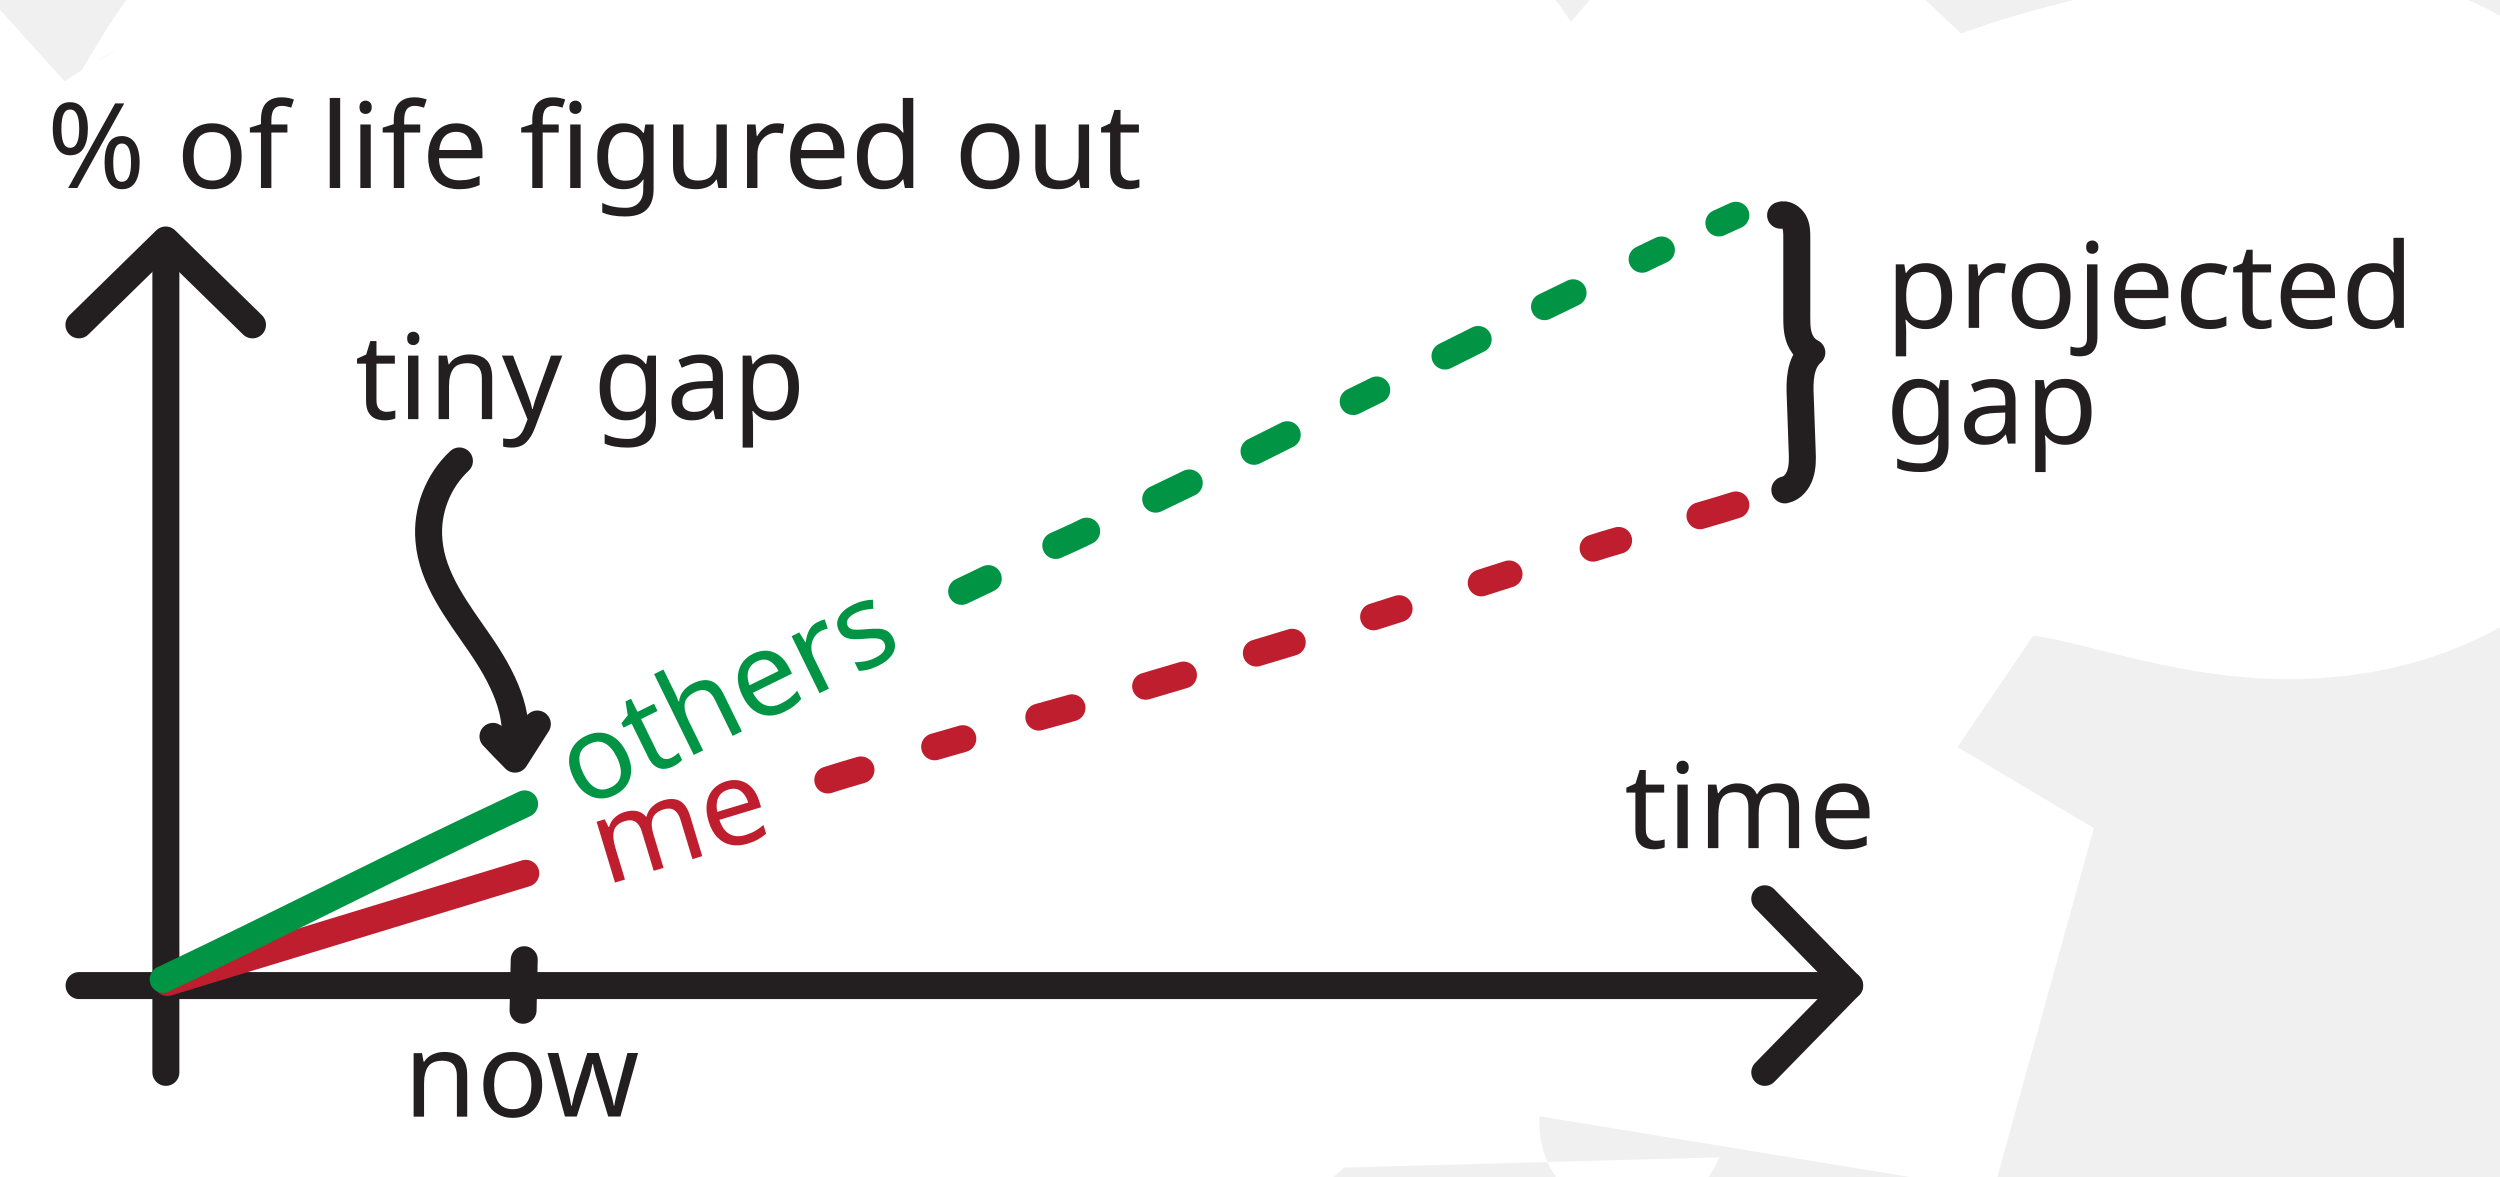
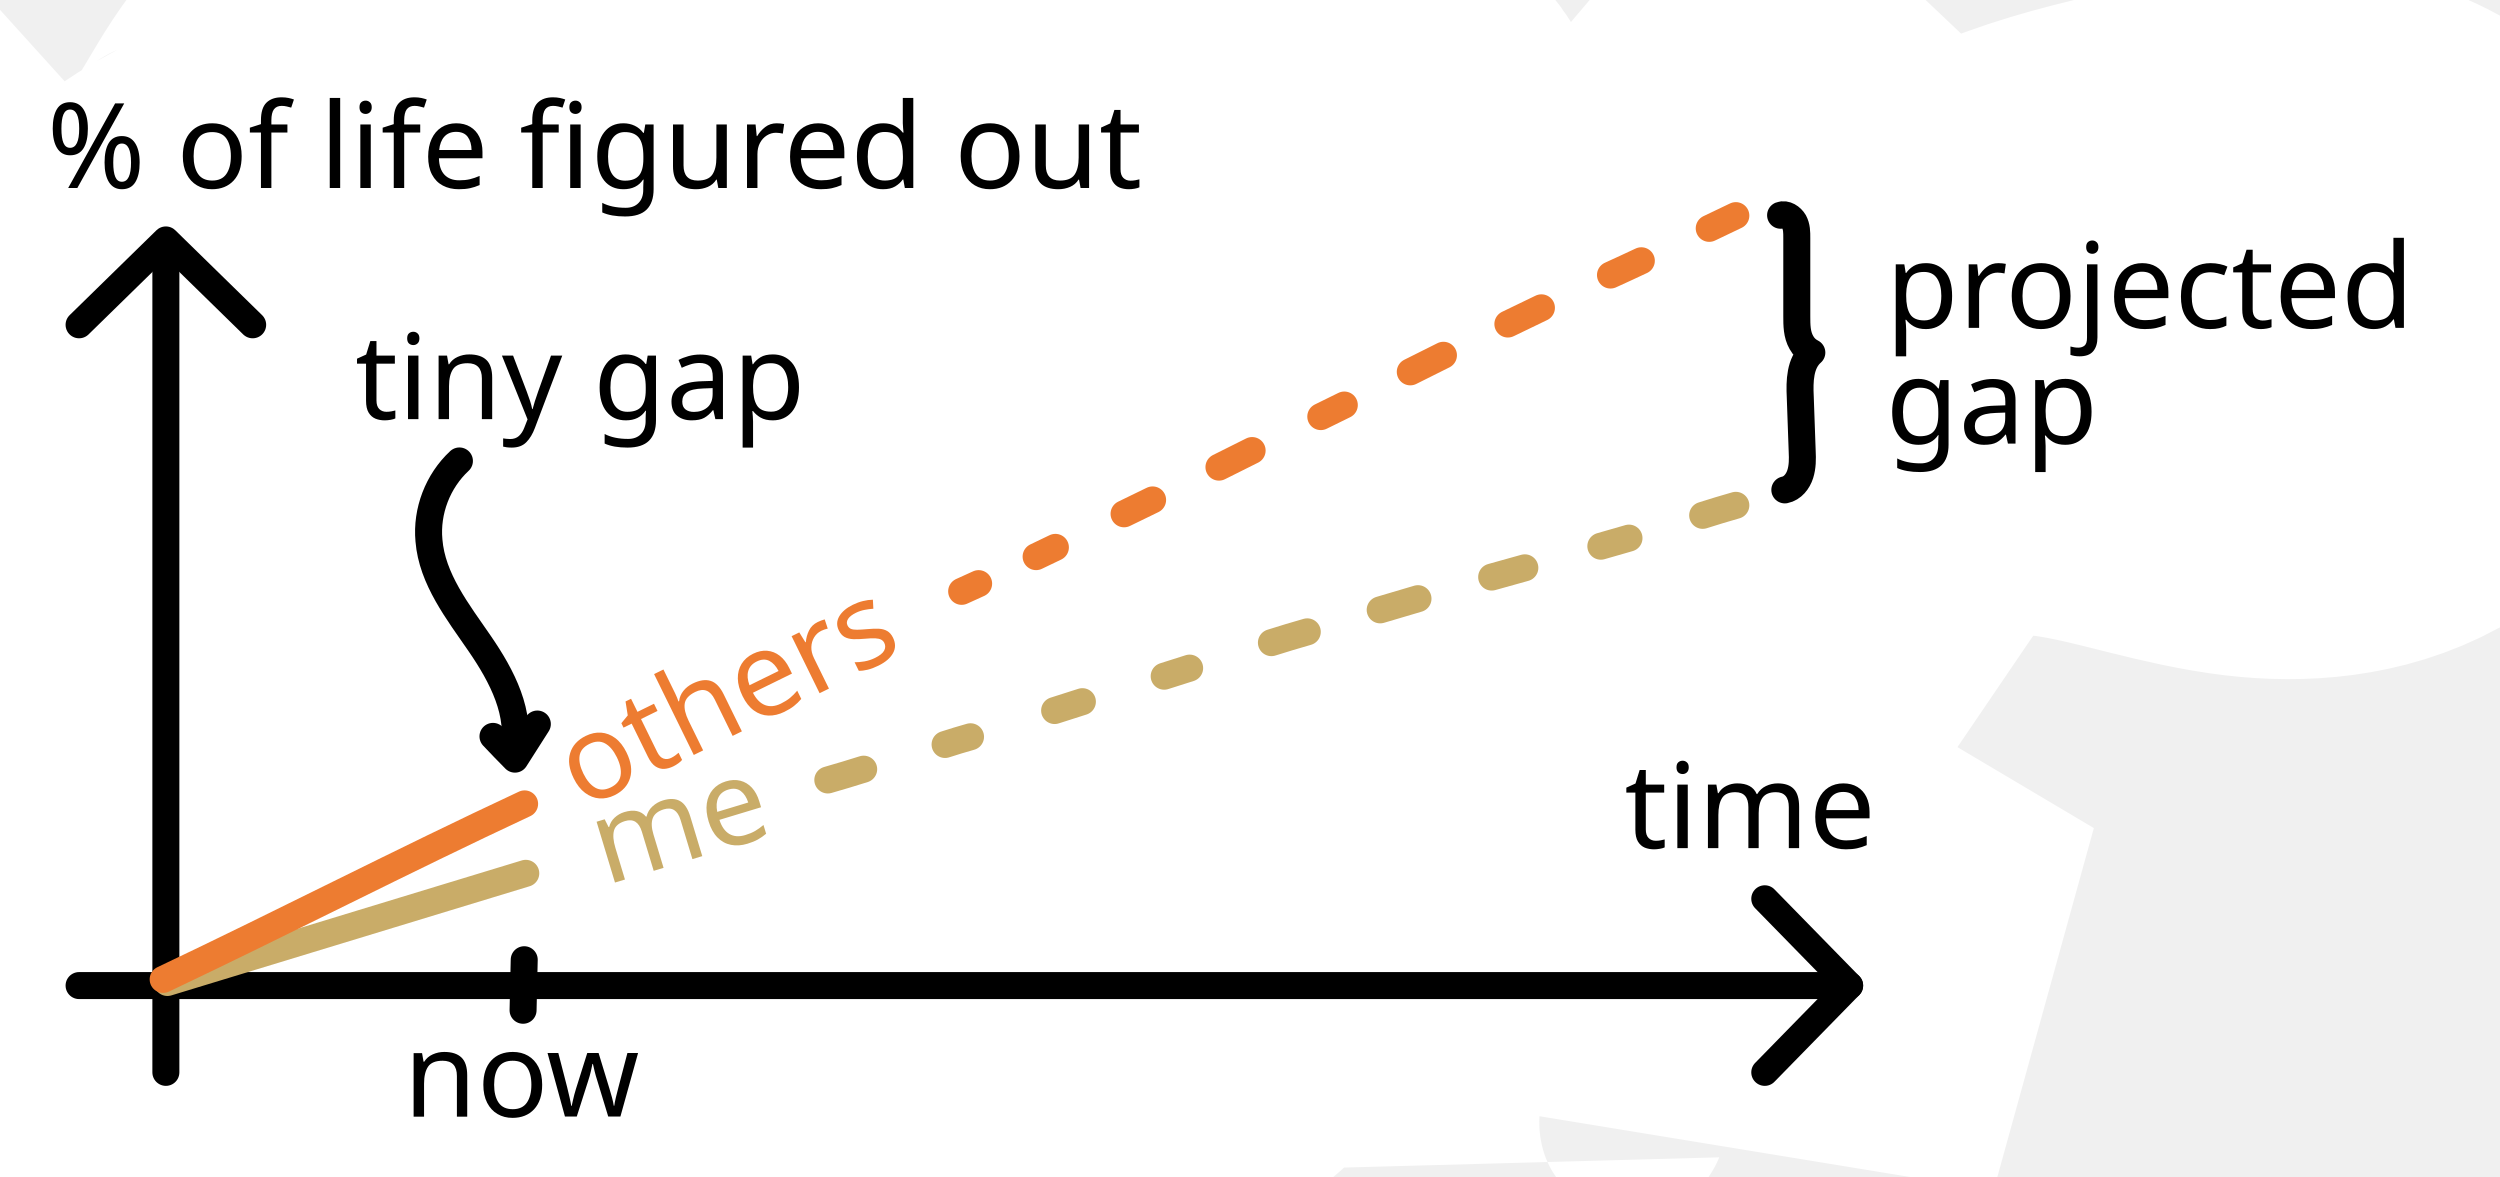
- <svg xmlns="http://www.w3.org/2000/svg" xmlns:xlink="http://www.w3.org/1999/xlink" version="1.1" id="Layer_1" x="0px" y="0px" width="648.1px" height="304.9px" viewBox="0 0 648.1 304.9" enable-background="new 0 0 648.1 304.9" xml:space="preserve">
-   <symbol id="Arrow_up" viewBox="-26 -25.5 52 29">
-     <polyline fill="none" stroke="#231F20" stroke-width="7" stroke-linecap="round" stroke-linejoin="round" stroke-miterlimit="10" points="   -22.5,-22 0,0 22.5,-22  " />
-   </symbol>
+ <svg xmlns="http://www.w3.org/2000/svg" version="1.1" id="Layer_1" x="0px" y="0px" width="648.1px" height="304.9px" viewBox="0 0 648.1 304.9" enable-background="new 0 0 648.1 304.9" xml:space="preserve">
  <path fill="none" stroke="#FFFFFF" stroke-width="120" stroke-linejoin="bevel" stroke-miterlimit="10" d="M24.1,29.2  c-9.4,8.5-9.1,25.1,0,34s24.7,9.4,35.1,2c10.5-7.5,15-20.7,22.9-31s24.1-17.2,33.2-8c6.1,6.2,5.6,16.7,11.3,23.4  c6.3,7.4,18.3,7.1,26.9,2.7c8.7-4.4,15.2-12,22.7-18.3s16.9-11.5,26.5-9.8c9.6,1.8,17.2,13.6,11.7,21.7c5.5,7.7,17.4,7.7,25.8,3.4  c8.4-4.4,14.7-11.9,22.2-17.7c7.5-5.8,17.6-10,26.3-6.2c7.8,3.4,11.7,11.8,16.5,18.8c4.7,7,12.9,13.7,20.9,10.8  c5-1.8,8-6.7,10.8-11.2c2.8-4.5,6.3-9.2,11.5-10.1c5.2-0.9,11.1,5,8.2,9.4c-63.7,29.9-137.2,38.4-206.1,23.6  c-21-4.5-42.1-11.1-63.5-9.2c-35.9,3.2-67.7,33.3-72.8,69c36-12.3,71.9-24.7,107.9-37c-1.1,14.7-2.1,29.5-3.2,44.2  c15.9-15.1,31.8-30.2,47.7-45.3c5.8-5.5,13.8-11.4,20.9-7.9c5.7,2.7,7.4,10.5,5.2,16.3c-2.2,5.9-7.4,10.1-12.7,13.4  c-18.5,11.6-40.8,15.3-62.5,17.7c-21.7,2.3-43.9,3.6-64.4,11.1s-39.7,22.5-45.8,43.4c16.2,1.3,32.4,2.5,48.6,3.8  c-13.5,20.8-27.1,41.5-40.6,62.3c9.3-1.2,18.7-2.5,28-3.7c-4.8,13.4-9.7,26.9-14.5,40.3c4.9,0.9,9.9,1.8,14.8,2.8  c-0.8-16.8-1.7-33.6-2.5-50.4c-0.2-3.8-0.4-7.8,1.2-11.3c4.2-9.1,18.4-9.1,25.7-2.2c7.3,6.9,9.4,17.6,10.6,27.5  c1.2,10,2.3,20.5,8.3,28.6c6,8,19.1,11.7,26.1,4.6c-1.1-26.8-2.1-53.6-3.2-80.4c11.4,33.4,28.4,64.9,50.2,92.7  c16.5-29.3,5.7-66.3-9.9-96s-36.3-58.5-39.5-91.9c-6.3,9.2-12.6,18.5-15.6,29.2s-2.2,23.1,4.8,31.6c7.1,8.6,21.3,11.3,29.5,4  c-6.9,11.5-2.8,28.1,8.3,35.7s27.5,5.7,37.1-3.7c9.6-9.4,12-25.1,6.3-37.3c11.1-3,19,10.8,21.3,22.1s6.4,25.5,17.8,26.7  c10.5,1.1,18-10.8,18.3-21.3c0.3-10.5-3.7-20.8-3.3-31.3s8.1-22.4,18.5-21.1c11.8,1.5,15.2,16.7,15.9,28.6  c0.6,11.9,4.4,27.2,16.3,28.2c8.1,0.7,15-6.7,17-14.5c2-7.9,0.5-16.1-0.3-24.2c-2.6-26.5,3-53.7,15.8-77c-0.4,34.7,1,73.6,26.2,97.4  c3.6-36.6,7.2-73.3,10.8-109.9c7.8,31.3,15.5,62.5,23.3,93.8c2.6,10.3,7.9,22.9,18.5,22.8c6.4-0.1,11.8-5.4,14-11.5  c2.2-6,1.9-12.7,1.5-19.1c-2-35.3-4-70.5-6-105.8c18.7,14.3,29,38.8,26,62.2c-1.1,8.4-3.7,17.1-1.4,25.3c2.3,8.2,12.7,14.8,19.4,9.5  c4.5-3.6,4.8-10.2,4.7-16c-0.8-37.4-1.5-74.9-2.3-112.3c4.2-0.6,8.4-1.1,12.6-1.7c-2.6,29.3-5.1,58.6-7.7,87.9  c-0.6,7.2-1.2,14.7,1.7,21.3s10.5,11.7,17.3,9.3c-0.3-20.9,7.9-42,23.3-56.1c17.3-15.8,41.2-21.4,64-26.4  c14.2-3.1,28.9-6.3,43.2-3.3c14.2,3,27.9,14,29.1,28.5c1,12-6.9,23.6-17.4,29.4c-10.5,5.8-23.2,6.8-35.1,5.4  c-15.2-1.8-29.9-7.1-45-9.6s-31.7-2.1-44.4,6.5c-8.1,5.5-13.9,13.9-19.4,22c-10.3,15.2-20.7,30.4-31,45.6c-5,7.3-10.2,16.1-7.4,24.6  c3.1,9.2,15,13,24.4,10.4c9.4-2.6,16.8-9.6,23.8-16.4c-8.7,31.3-17.3,62.7-26,94c0.9-16.7-11.5-33.1-27.8-36.8  c-16.3-3.7-34.5,5.8-40.9,21.2c-5.1-10.6-10.3-21.4-18.5-29.8s-20.3-14-31.8-11.5c-22.5,4.8-35.4,37.2-58.1,33.4  c-11.8-2-19.3-13.4-26.7-22.8c-7.4-9.5-19.2-18.6-30.3-14.2c-12.3,4.9-13.6,22.2-23,31.6c-8.7,8.7-23.2,8.9-34.3,3.8  c-11.2-5-19.8-14.3-28.1-23.3" />
  <g>
-     <polyline fill="none" stroke="#231F20" stroke-width="7" stroke-linecap="round" stroke-linejoin="round" stroke-miterlimit="10" points="   457.5,233 479.5,255.5 457.5,278  " />
-     <line fill="none" stroke="#231F20" stroke-width="7" stroke-linecap="round" stroke-linejoin="round" stroke-miterlimit="10" x1="20.5" y1="255.5" x2="479.5" y2="255.5" />
-     <line fill="none" stroke="#231F20" stroke-width="7" stroke-linecap="round" stroke-linejoin="round" stroke-miterlimit="10" x1="43" y1="278" x2="43" y2="63.7" />
-     <use xlink:href="#Arrow_up" width="52" height="29" x="-26" y="-25.5" transform="matrix(1 0 0 -1 42.9582 62.2152)" overflow="visible" />
+     <polyline fill="none" stroke="#000000" stroke-width="7" stroke-linecap="round" stroke-linejoin="round" stroke-miterlimit="10" points="   457.5,233 479.5,255.5 457.5,278  " />
+     <line fill="none" stroke="#000000" stroke-width="7" stroke-linecap="round" stroke-linejoin="round" stroke-miterlimit="10" x1="20.5" y1="255.5" x2="479.5" y2="255.5" />
+     <line fill="none" stroke="#000000" stroke-width="7" stroke-linecap="round" stroke-linejoin="round" stroke-miterlimit="10" x1="43" y1="278" x2="43" y2="63.7" />
+     <g>
+       <polyline fill="none" stroke="#000000" stroke-width="7" stroke-linecap="round" stroke-linejoin="round" stroke-miterlimit="10" points="    20.5,84.2 43,62.2 65.5,84.2   " />
+     </g>
  </g>
  <g id="Arrow_right">
</g>
-   <text transform="matrix(1 0 0 1 421.1272 219.8659)" fill="#231F20" font-family="'PermanentMarker'" font-size="30.74px">time</text>
-   <text transform="matrix(1 0 0 1 12.1718 48.7433)" fill="#231F20" font-family="'PermanentMarker'" font-size="30.74px">% of life figured out</text>
-   <path fill="none" stroke="#BE1E2D" stroke-width="7" stroke-linecap="round" stroke-linejoin="round" stroke-miterlimit="10" d="  M43.4,254.7c24.1-7.3,48.1-14.7,72.2-22c6.9-2.1,13.8-4.2,20.7-6.3" />
-   <path fill="none" stroke="#231F20" stroke-width="7" stroke-linecap="round" stroke-linejoin="round" stroke-miterlimit="10" d="  M135.9,248.8c-0.1,4.4-0.2,8.7-0.3,13.1" />
-   <text transform="matrix(1 0 0 1 104.6191 289.4854)" fill="#231F20" font-family="'PermanentMarker'" font-size="30.74px">now</text>
-   <text transform="matrix(0.9572 -0.2895 0.2895 0.9572 156.931 229.5445)" fill="#BE1E2D" font-family="'PermanentMarker'" font-size="30.74px">me</text>
-   <path fill="none" stroke="#009444" stroke-width="7" stroke-linecap="round" stroke-linejoin="round" stroke-miterlimit="10" d="  M42.3,253.9c31.2-14.8,62.2-30.8,93.7-45.5" />
-   <text transform="matrix(0.8976 -0.4407 0.4407 0.8976 150.8596 209.9556)" fill="#009444" font-family="'PermanentMarker'" font-size="30.74px">others</text>
+   <text transform="matrix(1 0 0 1 421.1272 219.8659)" font-family="'PermanentMarker'" font-size="30.74px">time</text>
+   <text transform="matrix(1 0 0 1 12.1718 48.7433)" font-family="'PermanentMarker'" font-size="30.74px">% of life figured out</text>
+   <path fill="none" stroke="#C9AC68" stroke-width="7" stroke-linecap="round" stroke-linejoin="round" stroke-miterlimit="10" d="  M43.4,254.7c24.1-7.3,48.1-14.7,72.2-22c6.9-2.1,13.8-4.2,20.7-6.3" />
+   <path fill="none" stroke="#000000" stroke-width="7" stroke-linecap="round" stroke-linejoin="round" stroke-miterlimit="10" d="  M135.9,248.8c-0.1,4.4-0.2,8.7-0.3,13.1" />
+   <text transform="matrix(1 0 0 1 104.6191 289.4854)" font-family="'PermanentMarker'" font-size="30.74px">now</text>
+   <text transform="matrix(0.9572 -0.2895 0.2895 0.9572 156.931 229.5445)" fill="#C9AC68" font-family="'PermanentMarker'" font-size="30.74px">me</text>
+   <path fill="none" stroke="#ED7C31" stroke-width="7" stroke-linecap="round" stroke-linejoin="round" stroke-miterlimit="10" d="  M42.3,253.9c31.2-14.8,62.2-30.8,93.7-45.5" />
+   <text transform="matrix(0.8976 -0.4407 0.4407 0.8976 150.8596 209.9556)" fill="#ED7C31" font-family="'PermanentMarker'" font-size="30.74px">others</text>
  <g>
-     <path fill="none" stroke="#231F20" stroke-width="7" stroke-linecap="round" stroke-linejoin="round" stroke-miterlimit="10" d="   M127.8,190.9c1.9,2,3.8,4,5.7,5.9c1.9-3,3.9-6.1,5.8-9.1" />
-     <path fill="none" stroke="#231F20" stroke-width="7" stroke-linecap="round" stroke-linejoin="round" stroke-miterlimit="10" d="   M133,195c2.4-9.8-2.9-19.8-8.6-28.1c-5.7-8.3-12.4-16.8-13.2-26.8c-0.7-7.6,2.3-15.4,7.9-20.6" />
-     <text transform="matrix(1 0 0 1 92.0665 108.6607)" fill="#231F20" font-family="'PermanentMarker'" font-size="30.74px">tiny gap</text>
+     <path fill="none" stroke="#000000" stroke-width="7" stroke-linecap="round" stroke-linejoin="round" stroke-miterlimit="10" d="   M127.8,190.9c1.9,2,3.8,4,5.7,5.9c1.9-3,3.9-6.1,5.8-9.1" />
+     <path fill="none" stroke="#000000" stroke-width="7" stroke-linecap="round" stroke-linejoin="round" stroke-miterlimit="10" d="   M133,195c2.4-9.8-2.9-19.8-8.6-28.1c-5.7-8.3-12.4-16.8-13.2-26.8c-0.7-7.6,2.3-15.4,7.9-20.6" />
+     <text transform="matrix(1 0 0 1 92.0665 108.6607)" font-family="'PermanentMarker'" font-size="30.74px">tiny gap</text>
  </g>
  <g>
-     <path fill="none" stroke="#BE1E2D" stroke-width="7" stroke-linecap="round" stroke-linejoin="round" stroke-miterlimit="10" d="   M440.7,133.7c3.1-0.9,6.2-1.8,9.3-2.8" />
-     <path fill="none" stroke="#BE1E2D" stroke-width="7" stroke-linecap="round" stroke-linejoin="round" stroke-miterlimit="10" d="   M413,142.1c2.2-0.7,4.4-1.4,6.6-2" />
-     <path fill="none" stroke="#BE1E2D" stroke-width="7" stroke-linecap="round" stroke-linejoin="round" stroke-miterlimit="10" d="   M384,151.1c2.4-0.8,4.8-1.5,7.2-2.3" />
-     <path fill="none" stroke="#BE1E2D" stroke-width="7" stroke-linecap="round" stroke-linejoin="round" stroke-miterlimit="10" d="   M356.1,159.9c2.2-0.7,4.4-1.4,6.6-2.1" />
-     <path fill="none" stroke="#BE1E2D" stroke-width="7" stroke-linecap="round" stroke-linejoin="round" stroke-miterlimit="10" d="   M325.7,169.3c3.1-0.9,6.2-1.9,9.3-2.8" />
-     <path fill="none" stroke="#BE1E2D" stroke-width="7" stroke-linecap="round" stroke-linejoin="round" stroke-miterlimit="10" d="   M297,177.9c3.3-1,6.5-1.9,9.8-2.9" />
-     <path fill="none" stroke="#BE1E2D" stroke-width="7" stroke-linecap="round" stroke-linejoin="round" stroke-miterlimit="10" d="   M269.3,185.9c2.9-0.8,5.7-1.6,8.6-2.4" />
-     <path fill="none" stroke="#BE1E2D" stroke-width="7" stroke-linecap="round" stroke-linejoin="round" stroke-miterlimit="10" d="   M242.3,193.6c2.4-0.7,4.9-1.4,7.3-2.1" />
-     <path fill="none" stroke="#BE1E2D" stroke-width="7" stroke-linecap="round" stroke-linejoin="round" stroke-miterlimit="10" d="   M214.6,202.2c2.9-0.9,5.7-1.8,8.6-2.6" />
+     <path fill="none" stroke="#C9AC68" stroke-width="7" stroke-linecap="round" stroke-linejoin="round" stroke-miterlimit="10" d="   M214.6,202.2c3.1-0.9,6.2-1.8,9.3-2.8" />
+     <path fill="none" stroke="#C9AC68" stroke-width="7" stroke-linecap="round" stroke-linejoin="round" stroke-miterlimit="10" d="   M245,193c2.2-0.7,4.4-1.4,6.6-2" />
+     <path fill="none" stroke="#C9AC68" stroke-width="7" stroke-linecap="round" stroke-linejoin="round" stroke-miterlimit="10" d="   M273.4,184.2c2.4-0.8,4.8-1.5,7.2-2.3" />
+     <path fill="none" stroke="#C9AC68" stroke-width="7" stroke-linecap="round" stroke-linejoin="round" stroke-miterlimit="10" d="   M301.8,175.3c2.2-0.7,4.4-1.4,6.6-2.1" />
+     <path fill="none" stroke="#C9AC68" stroke-width="7" stroke-linecap="round" stroke-linejoin="round" stroke-miterlimit="10" d="   M329.6,166.6c3.1-1,6.2-1.9,9.3-2.8" />
+     <path fill="none" stroke="#C9AC68" stroke-width="7" stroke-linecap="round" stroke-linejoin="round" stroke-miterlimit="10" d="   M357.8,158.1c3.3-1,6.5-1.9,9.8-2.9" />
+     <path fill="none" stroke="#C9AC68" stroke-width="7" stroke-linecap="round" stroke-linejoin="round" stroke-miterlimit="10" d="   M386.7,149.6c2.9-0.8,5.7-1.6,8.6-2.4" />
+     <path fill="none" stroke="#C9AC68" stroke-width="7" stroke-linecap="round" stroke-linejoin="round" stroke-miterlimit="10" d="   M415,141.6c2.4-0.7,4.9-1.4,7.3-2.1" />
+     <path fill="none" stroke="#C9AC68" stroke-width="7" stroke-linecap="round" stroke-linejoin="round" stroke-miterlimit="10" d="   M441.4,133.6c2.9-0.9,5.7-1.8,8.6-2.6" />
  </g>
  <g>
-     <path fill="none" stroke="#009444" stroke-width="7" stroke-linecap="round" stroke-linejoin="round" stroke-miterlimit="10" d="   M445.6,57.8c1.5-0.7,2.9-1.3,4.4-2" />
-     <path fill="none" stroke="#009444" stroke-width="7" stroke-linecap="round" stroke-linejoin="round" stroke-miterlimit="10" d="   M425.7,67.2c1.6-0.8,3.3-1.6,5-2.4" />
-     <path fill="none" stroke="#009444" stroke-width="7" stroke-linecap="round" stroke-linejoin="round" stroke-miterlimit="10" d="   M400.4,79.5c2.5-1.2,4.9-2.4,7.4-3.6" />
-     <path fill="none" stroke="#009444" stroke-width="7" stroke-linecap="round" stroke-linejoin="round" stroke-miterlimit="10" d="   M374.6,92.3c2.9-1.4,5.7-2.9,8.6-4.3" />
-     <path fill="none" stroke="#009444" stroke-width="7" stroke-linecap="round" stroke-linejoin="round" stroke-miterlimit="10" d="   M350.8,104.1c2-1,4.1-2,6.1-3" />
-     <path fill="none" stroke="#009444" stroke-width="7" stroke-linecap="round" stroke-linejoin="round" stroke-miterlimit="10" d="   M325.1,117c2.9-1.4,5.7-2.9,8.6-4.3" />
-     <path fill="none" stroke="#009444" stroke-width="7" stroke-linecap="round" stroke-linejoin="round" stroke-miterlimit="10" d="   M299.6,129.4c2.9-1.4,5.8-2.8,8.7-4.2" />
-     <path fill="none" stroke="#009444" stroke-width="7" stroke-linecap="round" stroke-linejoin="round" stroke-miterlimit="10" d="   M273.7,141.4c2.7-1.2,5.4-2.4,8-3.7" />
-     <path fill="none" stroke="#009444" stroke-width="7" stroke-linecap="round" stroke-linejoin="round" stroke-miterlimit="10" d="   M249.3,153.3c2.3-1.1,4.6-2.2,6.9-3.3" />
+     <path fill="none" stroke="#ED7C31" stroke-width="7" stroke-linecap="round" stroke-linejoin="round" stroke-miterlimit="10" d="   M249.3,153.3c1.5-0.7,2.9-1.3,4.4-2" />
+     <path fill="none" stroke="#ED7C31" stroke-width="7" stroke-linecap="round" stroke-linejoin="round" stroke-miterlimit="10" d="   M268.6,144.3c1.7-0.8,3.3-1.6,5-2.4" />
+     <path fill="none" stroke="#ED7C31" stroke-width="7" stroke-linecap="round" stroke-linejoin="round" stroke-miterlimit="10" d="   M291.4,133.2c2.5-1.2,4.9-2.4,7.4-3.6" />
+     <path fill="none" stroke="#ED7C31" stroke-width="7" stroke-linecap="round" stroke-linejoin="round" stroke-miterlimit="10" d="   M316,121.1c2.9-1.4,5.7-2.9,8.6-4.3" />
+     <path fill="none" stroke="#ED7C31" stroke-width="7" stroke-linecap="round" stroke-linejoin="round" stroke-miterlimit="10" d="   M342.4,108c2-1,4.1-2,6.1-3" />
+     <path fill="none" stroke="#ED7C31" stroke-width="7" stroke-linecap="round" stroke-linejoin="round" stroke-miterlimit="10" d="   M365.6,96.4c2.9-1.4,5.7-2.9,8.6-4.3" />
+     <path fill="none" stroke="#ED7C31" stroke-width="7" stroke-linecap="round" stroke-linejoin="round" stroke-miterlimit="10" d="   M390.9,84c2.9-1.4,5.8-2.8,8.7-4.2" />
+     <path fill="none" stroke="#ED7C31" stroke-width="7" stroke-linecap="round" stroke-linejoin="round" stroke-miterlimit="10" d="   M417.5,71.3c2.7-1.2,5.4-2.5,8-3.7" />
+     <path fill="none" stroke="#ED7C31" stroke-width="7" stroke-linecap="round" stroke-linejoin="round" stroke-miterlimit="10" d="   M443.1,59.2c2.3-1.1,4.6-2.2,6.9-3.3" />
  </g>
  <g>
-     <path fill="none" stroke="#231F20" stroke-width="7" stroke-linecap="round" stroke-linejoin="round" stroke-miterlimit="10" d="   M461.6,55.8c1.3-0.5,2.8,0.5,3.5,1.7c0.7,1.3,0.7,2.7,0.7,4.2c0,6.7,0,13.5,0,20.2c0,2.4,0,4.8,1.2,6.9c0.6,1.1,1.5,2,2.7,2.6   c-3.1,2.7-3.2,7.4-3,11.5c0.2,4.7,0.3,9.4,0.5,14.1c0.1,2,0.1,4-0.5,5.9c-0.6,1.9-2,3.7-4,4.1" />
+     <path fill="none" stroke="#000000" stroke-width="7" stroke-linecap="round" stroke-linejoin="round" stroke-miterlimit="10" d="   M461.6,55.8c1.3-0.5,2.8,0.5,3.5,1.7c0.7,1.3,0.7,2.7,0.7,4.2c0,6.7,0,13.5,0,20.2c0,2.4,0,4.8,1.2,6.9c0.6,1.1,1.5,2,2.7,2.6   c-3.1,2.7-3.2,7.4-3,11.5c0.2,4.7,0.3,9.4,0.5,14.1c0.1,2,0.1,4-0.5,5.9c-0.6,1.9-2,3.7-4,4.1" />
    <text transform="matrix(1 0 0 1 488.8467 84.9995)">
-       <tspan x="0" y="0" fill="#231F20" font-family="'PermanentMarker'" font-size="30.74px">projected</tspan>
-       <tspan x="0" y="30" fill="#231F20" font-family="'PermanentMarker'" font-size="30.74px">gap</tspan>
+       <tspan x="0" y="0" font-family="'PermanentMarker'" font-size="30.74px">projected</tspan>
+       <tspan x="0" y="30" font-family="'PermanentMarker'" font-size="30.74px">gap</tspan>
    </text>
  </g>
+   <g id="Arrow_up">
+ </g>
</svg>
